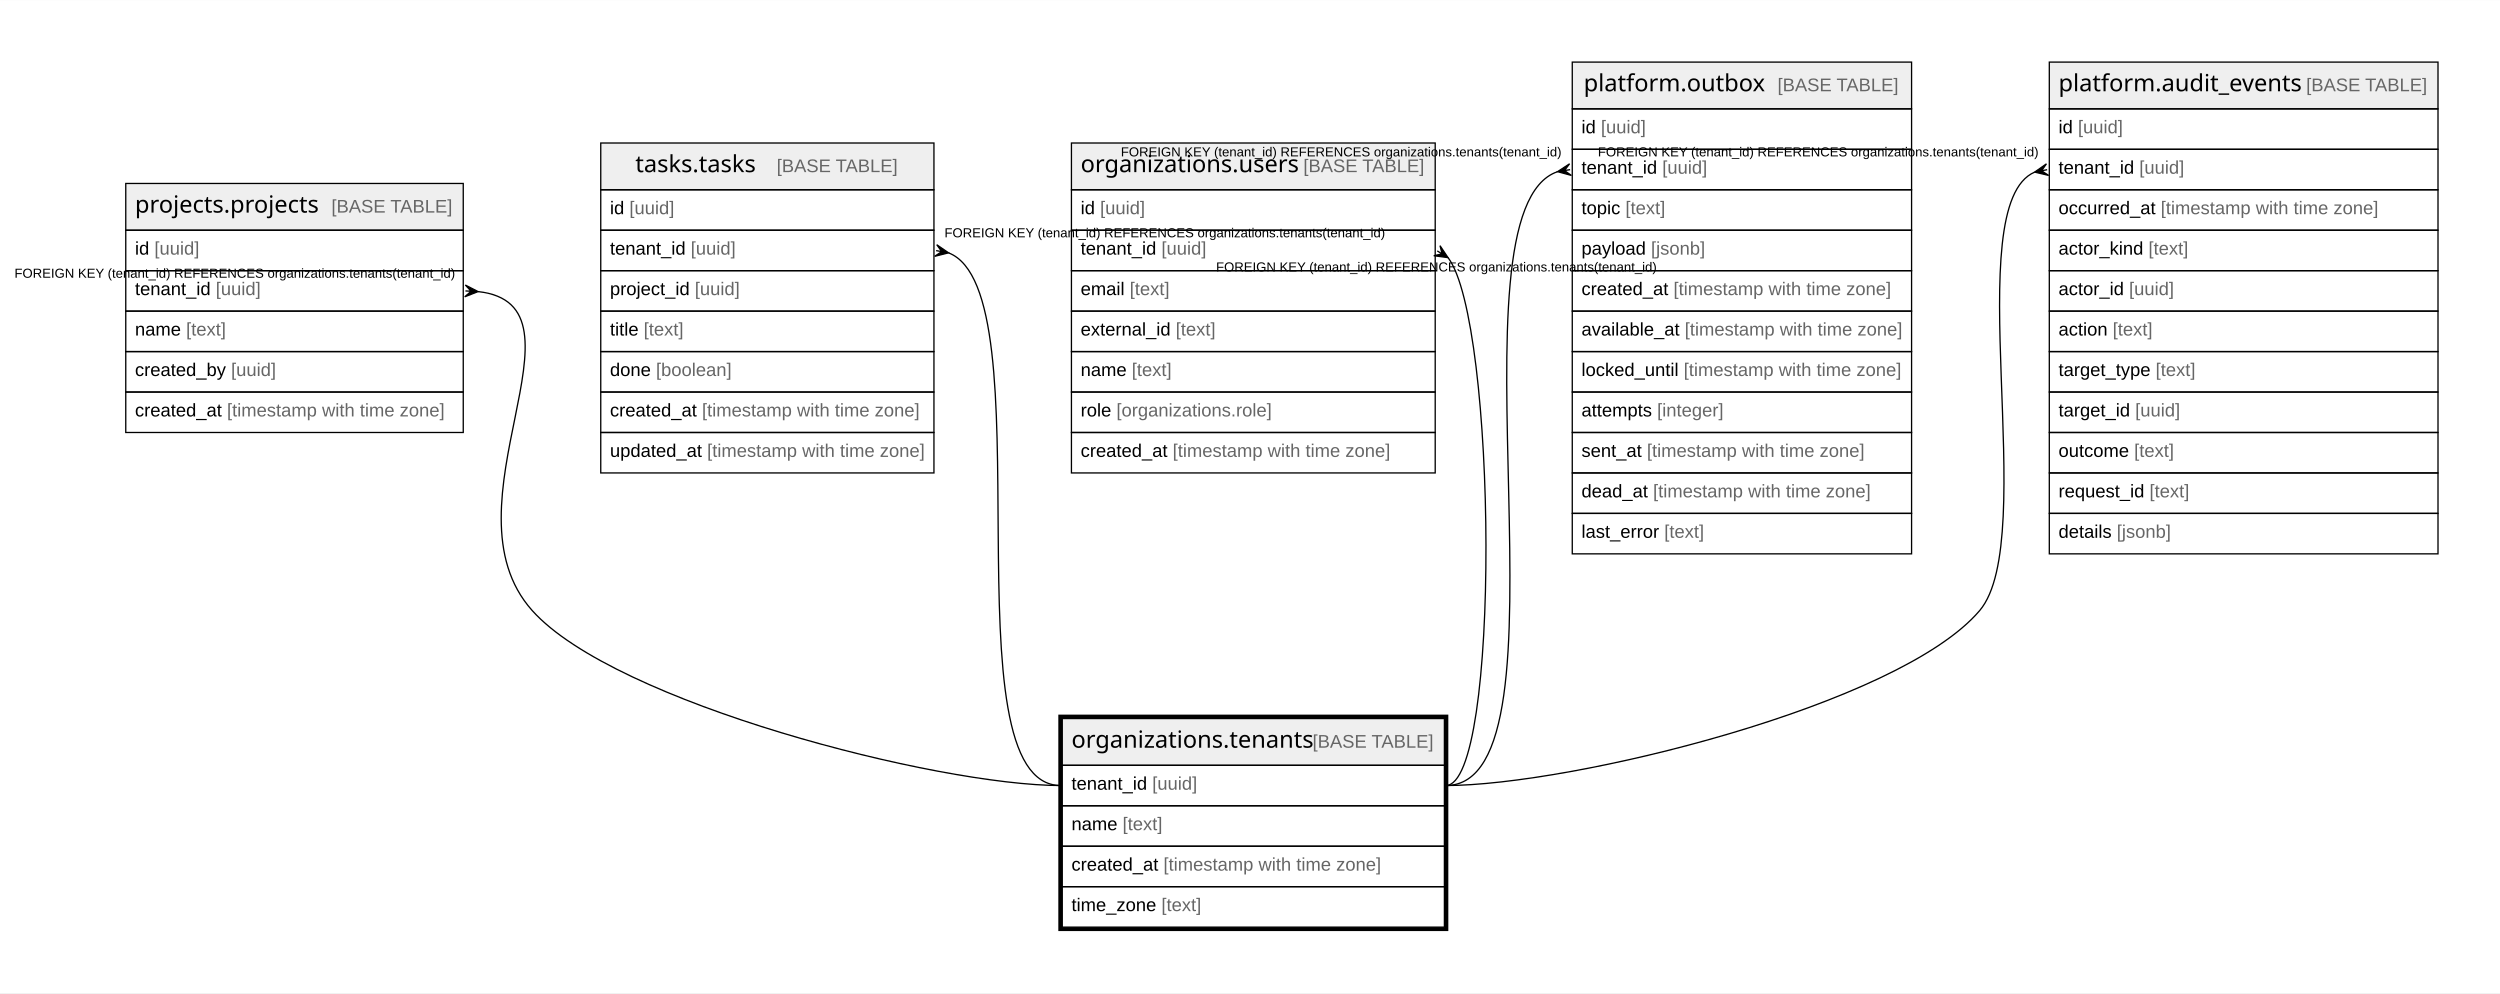
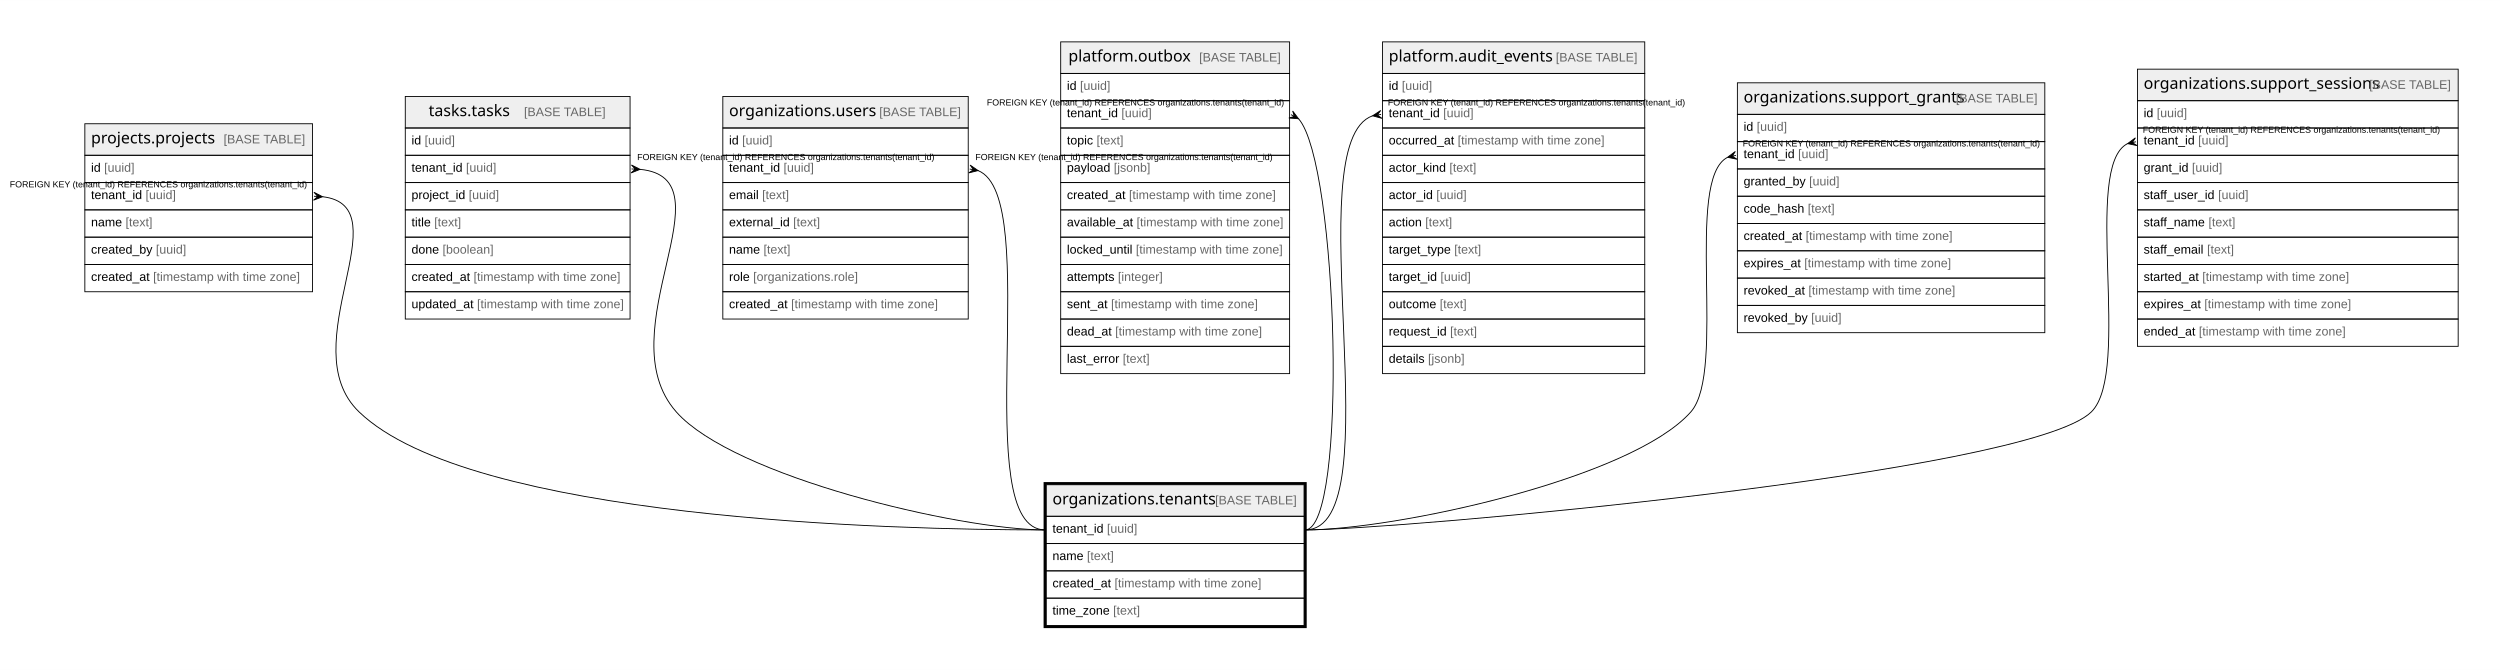
- <svg xmlns="http://www.w3.org/2000/svg" width="1903pt" height="756pt" viewBox="0.00 0.00 1903.40 756.00">
+ <svg xmlns="http://www.w3.org/2000/svg" width="2821pt" height="756pt" viewBox="0.00 0.00 2821.41 756.00">
  <g id="graph0" class="graph" transform="scale(1 1) rotate(0) translate(4 752)">
-     <polygon fill="white" stroke="none" points="-4,4 -4,-752 1899.4,-752 1899.4,4 -4,4" />
+     <polygon fill="white" stroke="none" points="-4,4 -4,-752 2817.41,-752 2817.41,4 -4,4" />
    <g id="node1" class="node">
-       <polygon fill="#efefef" stroke="none" points="804.76,-169.4 804.76,-205 1095.7,-205 1095.7,-169.4 804.76,-169.4" />
-       <polygon fill="none" stroke="black" points="804.76,-169.4 804.76,-205 1095.7,-205 1095.7,-169.4 804.76,-169.4" />
-       <text text-anchor="start" x="811.76" y="-182.8" font-family="Arial Bold" font-size="18.00">organizations.tenants</text>
-       <text text-anchor="start" x="964.21" y="-182.8" font-family="Arial" font-size="14.00">    </text>
-       <text text-anchor="start" x="995.33" y="-182.8" font-family="Arial" font-size="14.00" fill="#666666">[BASE TABLE]</text>
-       <polygon fill="none" stroke="black" points="804.76,-138.6 804.76,-169.4 1095.7,-169.4 1095.7,-138.6 804.76,-138.6" />
-       <text text-anchor="start" x="811.76" y="-150.8" font-family="Arial" font-size="14.00">tenant_id </text>
-       <text text-anchor="start" x="873.25" y="-150.8" font-family="Arial" font-size="14.00" fill="#666666">[uuid]</text>
-       <polygon fill="none" stroke="black" points="804.76,-107.8 804.76,-138.6 1095.7,-138.6 1095.7,-107.8 804.76,-107.8" />
-       <text text-anchor="start" x="811.76" y="-120" font-family="Arial" font-size="14.00">name </text>
-       <text text-anchor="start" x="850.67" y="-120" font-family="Arial" font-size="14.00" fill="#666666">[text]</text>
-       <polygon fill="none" stroke="black" points="804.76,-77 804.76,-107.8 1095.7,-107.8 1095.7,-77 804.76,-77" />
-       <text text-anchor="start" x="811.76" y="-89.2" font-family="Arial" font-size="14.00">created_at </text>
-       <text text-anchor="start" x="881.8" y="-89.2" font-family="Arial" font-size="14.00" fill="#666666">[timestamp with time zone]</text>
-       <polygon fill="none" stroke="black" points="804.76,-46.2 804.76,-77 1095.7,-77 1095.7,-46.2 804.76,-46.2" />
-       <text text-anchor="start" x="811.76" y="-58.4" font-family="Arial" font-size="14.00">time_zone </text>
-       <text text-anchor="start" x="880.24" y="-58.4" font-family="Arial" font-size="14.00" fill="#666666">[text]</text>
-       <polygon fill="none" stroke="black" stroke-width="3" points="803.26,-44.7 803.26,-206.5 1097.2,-206.5 1097.2,-44.7 803.26,-44.7" />
+       <polygon fill="#efefef" stroke="none" points="1176.76,-169.4 1176.76,-205 1467.7,-205 1467.7,-169.4 1176.76,-169.4" />
+       <polygon fill="none" stroke="black" points="1176.76,-169.4 1176.76,-205 1467.7,-205 1467.7,-169.4 1176.76,-169.4" />
+       <text text-anchor="start" x="1183.76" y="-182.8" font-family="Arial Bold" font-size="18.00">organizations.tenants</text>
+       <text text-anchor="start" x="1336.21" y="-182.8" font-family="Arial" font-size="14.00">    </text>
+       <text text-anchor="start" x="1367.33" y="-182.8" font-family="Arial" font-size="14.00" fill="#666666">[BASE TABLE]</text>
+       <polygon fill="none" stroke="black" points="1176.76,-138.6 1176.76,-169.4 1467.7,-169.4 1467.7,-138.6 1176.76,-138.6" />
+       <text text-anchor="start" x="1183.76" y="-150.8" font-family="Arial" font-size="14.00">tenant_id </text>
+       <text text-anchor="start" x="1245.25" y="-150.8" font-family="Arial" font-size="14.00" fill="#666666">[uuid]</text>
+       <polygon fill="none" stroke="black" points="1176.76,-107.8 1176.76,-138.6 1467.7,-138.6 1467.7,-107.8 1176.76,-107.8" />
+       <text text-anchor="start" x="1183.76" y="-120" font-family="Arial" font-size="14.00">name </text>
+       <text text-anchor="start" x="1222.67" y="-120" font-family="Arial" font-size="14.00" fill="#666666">[text]</text>
+       <polygon fill="none" stroke="black" points="1176.76,-77 1176.76,-107.8 1467.7,-107.8 1467.7,-77 1176.76,-77" />
+       <text text-anchor="start" x="1183.76" y="-89.2" font-family="Arial" font-size="14.00">created_at </text>
+       <text text-anchor="start" x="1253.8" y="-89.2" font-family="Arial" font-size="14.00" fill="#666666">[timestamp with time zone]</text>
+       <polygon fill="none" stroke="black" points="1176.76,-46.2 1176.76,-77 1467.7,-77 1467.7,-46.2 1176.76,-46.2" />
+       <text text-anchor="start" x="1183.76" y="-58.4" font-family="Arial" font-size="14.00">time_zone </text>
+       <text text-anchor="start" x="1252.24" y="-58.4" font-family="Arial" font-size="14.00" fill="#666666">[text]</text>
+       <polygon fill="none" stroke="black" stroke-width="3" points="1175.26,-44.7 1175.26,-206.5 1469.2,-206.5 1469.2,-44.7 1175.26,-44.7" />
    </g>
    <g id="node2" class="node">
      <polygon fill="#efefef" stroke="none" points="91.75,-576.8 91.75,-612.4 348.7,-612.4 348.7,-576.8 91.75,-576.8" />
      <polygon fill="none" stroke="black" points="91.75,-576.8 91.75,-612.4 348.7,-612.4 348.7,-576.8 91.75,-576.8" />
      <text text-anchor="start" x="98.75" y="-590.2" font-family="Arial Bold" font-size="18.00">projects.projects</text>
      <text text-anchor="start" x="217.21" y="-590.2" font-family="Arial" font-size="14.00">    </text>
      <text text-anchor="start" x="248.33" y="-590.2" font-family="Arial" font-size="14.00" fill="#666666">[BASE TABLE]</text>
      <polygon fill="none" stroke="black" points="91.75,-546 91.75,-576.8 348.7,-576.8 348.7,-546 91.75,-546" />
      <text text-anchor="start" x="98.75" y="-558.2" font-family="Arial" font-size="14.00">id </text>
      <text text-anchor="start" x="113.54" y="-558.2" font-family="Arial" font-size="14.00" fill="#666666">[uuid]</text>
      <polygon fill="none" stroke="black" points="91.75,-515.2 91.75,-546 348.7,-546 348.7,-515.2 91.75,-515.2" />
      <text text-anchor="start" x="98.75" y="-527.4" font-family="Arial" font-size="14.00">tenant_id </text>
      <text text-anchor="start" x="160.25" y="-527.4" font-family="Arial" font-size="14.00" fill="#666666">[uuid]</text>
      <polygon fill="none" stroke="black" points="91.75,-484.4 91.75,-515.2 348.7,-515.2 348.7,-484.4 91.75,-484.4" />
      <text text-anchor="start" x="98.75" y="-496.6" font-family="Arial" font-size="14.00">name </text>
      <text text-anchor="start" x="137.67" y="-496.6" font-family="Arial" font-size="14.00" fill="#666666">[text]</text>
      <polygon fill="none" stroke="black" points="91.75,-453.6 91.75,-484.4 348.7,-484.4 348.7,-453.6 91.75,-453.6" />
      <text text-anchor="start" x="98.75" y="-465.8" font-family="Arial" font-size="14.00">created_by </text>
      <text text-anchor="start" x="171.91" y="-465.8" font-family="Arial" font-size="14.00" fill="#666666">[uuid]</text>
      <polygon fill="none" stroke="black" points="91.75,-422.8 91.75,-453.6 348.7,-453.6 348.7,-422.8 91.75,-422.8" />
      <text text-anchor="start" x="98.75" y="-435" font-family="Arial" font-size="14.00">created_at </text>
      <text text-anchor="start" x="168.8" y="-435" font-family="Arial" font-size="14.00" fill="#666666">[timestamp with time zone]</text>
    </g>
    <g id="edge1" class="edge">
-       <path fill="none" stroke="black" d="M359.93,-530.08C451.69,-520 329.94,-366.87 401.23,-287.2 464.06,-216.98 709.54,-154 803.76,-154" />
-       <polygon fill="black" stroke="black" points="360.02,-530.07 349.81,-526.09 354.7,-530.34 350.37,-530.57 350.37,-530.57 350.37,-530.57 354.7,-530.34 350.27,-535.08 360.02,-530.07" />
+       <path fill="none" stroke="black" d="M359.91,-530.06C451.31,-519.63 324.2,-361.33 401.23,-287.2 527.06,-166.1 1001.11,-154 1175.76,-154" />
+       <polygon fill="black" stroke="black" points="360.02,-530.05 349.8,-526.09 354.7,-530.33 350.37,-530.56 350.37,-530.56 350.37,-530.56 354.7,-530.33 350.28,-535.08 360.02,-530.05" />
      <text text-anchor="start" x="7" y="-540.6" font-family="Arial" font-size="10.00">FOREIGN KEY (tenant_id) REFERENCES organizations.tenants(tenant_id)</text>
    </g>
    <g id="node3" class="node">
      <polygon fill="#efefef" stroke="none" points="453.39,-607.6 453.39,-643.2 707.07,-643.2 707.07,-607.6 453.39,-607.6" />
      <polygon fill="none" stroke="black" points="453.39,-607.6 453.39,-643.2 707.07,-643.2 707.07,-607.6 453.39,-607.6" />
      <text text-anchor="start" x="479.73" y="-621" font-family="Arial Bold" font-size="18.00">tasks.tasks</text>
      <text text-anchor="start" x="556.23" y="-621" font-family="Arial" font-size="14.00">    </text>
      <text text-anchor="start" x="587.35" y="-621" font-family="Arial" font-size="14.00" fill="#666666">[BASE TABLE]</text>
      <polygon fill="none" stroke="black" points="453.39,-576.8 453.39,-607.6 707.07,-607.6 707.07,-576.8 453.39,-576.8" />
      <text text-anchor="start" x="460.39" y="-589" font-family="Arial" font-size="14.00">id </text>
      <text text-anchor="start" x="475.17" y="-589" font-family="Arial" font-size="14.00" fill="#666666">[uuid]</text>
      <polygon fill="none" stroke="black" points="453.39,-546 453.39,-576.8 707.07,-576.8 707.07,-546 453.39,-546" />
      <text text-anchor="start" x="460.39" y="-558.2" font-family="Arial" font-size="14.00">tenant_id </text>
      <text text-anchor="start" x="521.88" y="-558.2" font-family="Arial" font-size="14.00" fill="#666666">[uuid]</text>
      <polygon fill="none" stroke="black" points="453.39,-515.2 453.39,-546 707.07,-546 707.07,-515.2 453.39,-515.2" />
      <text text-anchor="start" x="460.39" y="-527.4" font-family="Arial" font-size="14.00">project_id </text>
      <text text-anchor="start" x="524.98" y="-527.4" font-family="Arial" font-size="14.00" fill="#666666">[uuid]</text>
      <polygon fill="none" stroke="black" points="453.39,-484.4 453.39,-515.2 707.07,-515.2 707.07,-484.4 453.39,-484.4" />
      <text text-anchor="start" x="460.39" y="-496.6" font-family="Arial" font-size="14.00">title </text>
      <text text-anchor="start" x="486.06" y="-496.6" font-family="Arial" font-size="14.00" fill="#666666">[text]</text>
      <polygon fill="none" stroke="black" points="453.39,-453.6 453.39,-484.4 707.07,-484.4 707.07,-453.6 453.39,-453.6" />
      <text text-anchor="start" x="460.39" y="-465.8" font-family="Arial" font-size="14.00">done </text>
      <text text-anchor="start" x="495.42" y="-465.8" font-family="Arial" font-size="14.00" fill="#666666">[boolean]</text>
      <polygon fill="none" stroke="black" points="453.39,-422.8 453.39,-453.6 707.07,-453.6 707.07,-422.8 453.39,-422.8" />
      <text text-anchor="start" x="460.39" y="-435" font-family="Arial" font-size="14.00">created_at </text>
      <text text-anchor="start" x="530.44" y="-435" font-family="Arial" font-size="14.00" fill="#666666">[timestamp with time zone]</text>
      <polygon fill="none" stroke="black" points="453.39,-392 453.39,-422.8 707.07,-422.8 707.07,-392 453.39,-392" />
      <text text-anchor="start" x="460.39" y="-404.2" font-family="Arial" font-size="14.00">updated_at </text>
      <text text-anchor="start" x="534.35" y="-404.2" font-family="Arial" font-size="14.00" fill="#666666">[timestamp with time zone]</text>
    </g>
    <g id="edge2" class="edge">
-       <path fill="none" stroke="black" d="M718.15,-559.58C794.29,-530.19 714.39,-154 803.76,-154" />
-       <polygon fill="black" stroke="black" points="718.24,-559.57 707.6,-556.91 712.99,-560.51 708.73,-561.28 708.73,-561.28 708.73,-561.28 712.99,-560.51 709.2,-565.77 718.24,-559.57" />
+       <path fill="none" stroke="black" d="M718.26,-560.94C823.17,-550.86 679.62,-377.44 759.23,-287.2 823.52,-214.32 1078.58,-154 1175.76,-154" />
+       <polygon fill="black" stroke="black" points="718.39,-560.93 708.2,-556.89 713.06,-561.17 708.74,-561.37 708.74,-561.37 708.74,-561.37 713.06,-561.17 708.61,-565.88 718.39,-560.93" />
      <text text-anchor="start" x="715.07" y="-571.4" font-family="Arial" font-size="10.00">FOREIGN KEY (tenant_id) REFERENCES organizations.tenants(tenant_id)</text>
    </g>
    <g id="node4" class="node">
      <polygon fill="#efefef" stroke="none" points="811.75,-607.6 811.75,-643.2 1088.71,-643.2 1088.71,-607.6 811.75,-607.6" />
      <polygon fill="none" stroke="black" points="811.75,-607.6 811.75,-643.2 1088.71,-643.2 1088.71,-607.6 811.75,-607.6" />
      <text text-anchor="start" x="818.75" y="-621" font-family="Arial Bold" font-size="18.00">organizations.users</text>
      <text text-anchor="start" x="957.22" y="-621" font-family="Arial" font-size="14.00">    </text>
      <text text-anchor="start" x="988.33" y="-621" font-family="Arial" font-size="14.00" fill="#666666">[BASE TABLE]</text>
      <polygon fill="none" stroke="black" points="811.75,-576.8 811.75,-607.6 1088.71,-607.6 1088.71,-576.8 811.75,-576.8" />
      <text text-anchor="start" x="818.75" y="-589" font-family="Arial" font-size="14.00">id </text>
      <text text-anchor="start" x="833.54" y="-589" font-family="Arial" font-size="14.00" fill="#666666">[uuid]</text>
      <polygon fill="none" stroke="black" points="811.75,-546 811.75,-576.8 1088.71,-576.8 1088.71,-546 811.75,-546" />
      <text text-anchor="start" x="818.75" y="-558.2" font-family="Arial" font-size="14.00">tenant_id </text>
      <text text-anchor="start" x="880.25" y="-558.2" font-family="Arial" font-size="14.00" fill="#666666">[uuid]</text>
      <polygon fill="none" stroke="black" points="811.75,-515.2 811.75,-546 1088.71,-546 1088.71,-515.2 811.75,-515.2" />
      <text text-anchor="start" x="818.75" y="-527.4" font-family="Arial" font-size="14.00">email </text>
      <text text-anchor="start" x="856.1" y="-527.4" font-family="Arial" font-size="14.00" fill="#666666">[text]</text>
      <polygon fill="none" stroke="black" points="811.75,-484.4 811.75,-515.2 1088.71,-515.2 1088.71,-484.4 811.75,-484.4" />
      <text text-anchor="start" x="818.75" y="-496.6" font-family="Arial" font-size="14.00">external_id </text>
      <text text-anchor="start" x="891.13" y="-496.6" font-family="Arial" font-size="14.00" fill="#666666">[text]</text>
      <polygon fill="none" stroke="black" points="811.75,-453.6 811.75,-484.4 1088.71,-484.4 1088.71,-453.6 811.75,-453.6" />
      <text text-anchor="start" x="818.75" y="-465.8" font-family="Arial" font-size="14.00">name </text>
      <text text-anchor="start" x="857.66" y="-465.8" font-family="Arial" font-size="14.00" fill="#666666">[text]</text>
      <polygon fill="none" stroke="black" points="811.75,-422.8 811.75,-453.6 1088.71,-453.6 1088.71,-422.8 811.75,-422.8" />
      <text text-anchor="start" x="818.75" y="-435" font-family="Arial" font-size="14.00">role </text>
      <text text-anchor="start" x="845.99" y="-435" font-family="Arial" font-size="14.00" fill="#666666">[organizations.role]</text>
      <polygon fill="none" stroke="black" points="811.75,-392 811.75,-422.8 1088.71,-422.8 1088.71,-392 811.75,-392" />
      <text text-anchor="start" x="818.75" y="-404.2" font-family="Arial" font-size="14.00">created_at </text>
      <text text-anchor="start" x="888.8" y="-404.2" font-family="Arial" font-size="14.00" fill="#666666">[timestamp with time zone]</text>
    </g>
    <g id="edge3" class="edge">
-       <path fill="none" stroke="black" d="M1098.45,-555.95C1135.69,-507.6 1138.88,-154 1096.7,-154" />
-       <polygon fill="black" stroke="black" points="1098.47,-555.93 1087.61,-557.4 1093.95,-558.75 1090.27,-561.05 1090.27,-561.05 1090.27,-561.05 1093.95,-558.75 1092.37,-565.04 1098.47,-555.93" />
-       <text text-anchor="start" x="921.85" y="-545.4" font-family="Arial" font-size="10.00">FOREIGN KEY (tenant_id) REFERENCES organizations.tenants(tenant_id)</text>
+       <path fill="none" stroke="black" d="M1099.69,-559.58C1174.79,-530.19 1086.84,-154 1175.76,-154" />
+       <polygon fill="black" stroke="black" points="1099.87,-559.55 1089.23,-556.91 1094.62,-560.51 1090.36,-561.28 1090.36,-561.28 1090.36,-561.28 1094.62,-560.51 1090.84,-565.77 1099.87,-559.55" />
+       <text text-anchor="start" x="1096.71" y="-571.4" font-family="Arial" font-size="10.00">FOREIGN KEY (tenant_id) REFERENCES organizations.tenants(tenant_id)</text>
    </g>
    <g id="node5" class="node">
      <polygon fill="#efefef" stroke="none" points="1193.06,-669.2 1193.06,-704.8 1451.4,-704.8 1451.4,-669.2 1193.06,-669.2" />
      <polygon fill="none" stroke="black" points="1193.06,-669.2 1193.06,-704.8 1451.4,-704.8 1451.4,-669.2 1193.06,-669.2" />
      <text text-anchor="start" x="1201.74" y="-682.6" font-family="Arial Bold" font-size="18.00">platform.outbox</text>
      <text text-anchor="start" x="1318.23" y="-682.6" font-family="Arial" font-size="14.00">    </text>
      <text text-anchor="start" x="1349.34" y="-682.6" font-family="Arial" font-size="14.00" fill="#666666">[BASE TABLE]</text>
      <polygon fill="none" stroke="black" points="1193.06,-638.4 1193.06,-669.2 1451.4,-669.2 1451.4,-638.4 1193.06,-638.4" />
      <text text-anchor="start" x="1200.06" y="-650.6" font-family="Arial" font-size="14.00">id </text>
      <text text-anchor="start" x="1214.85" y="-650.6" font-family="Arial" font-size="14.00" fill="#666666">[uuid]</text>
      <polygon fill="none" stroke="black" points="1193.06,-607.6 1193.06,-638.4 1451.4,-638.4 1451.4,-607.6 1193.06,-607.6" />
      <text text-anchor="start" x="1200.06" y="-619.8" font-family="Arial" font-size="14.00">tenant_id </text>
      <text text-anchor="start" x="1261.56" y="-619.8" font-family="Arial" font-size="14.00" fill="#666666">[uuid]</text>
      <polygon fill="none" stroke="black" points="1193.06,-576.8 1193.06,-607.6 1451.4,-607.6 1451.4,-576.8 1193.06,-576.8" />
      <text text-anchor="start" x="1200.06" y="-589" font-family="Arial" font-size="14.00">topic </text>
      <text text-anchor="start" x="1233.52" y="-589" font-family="Arial" font-size="14.00" fill="#666666">[text]</text>
      <polygon fill="none" stroke="black" points="1193.06,-546 1193.06,-576.8 1451.4,-576.8 1451.4,-546 1193.06,-546" />
      <text text-anchor="start" x="1200.06" y="-558.2" font-family="Arial" font-size="14.00">payload </text>
      <text text-anchor="start" x="1252.99" y="-558.2" font-family="Arial" font-size="14.00" fill="#666666">[jsonb]</text>
      <polygon fill="none" stroke="black" points="1193.06,-515.2 1193.06,-546 1451.4,-546 1451.4,-515.2 1193.06,-515.2" />
      <text text-anchor="start" x="1200.06" y="-527.4" font-family="Arial" font-size="14.00">created_at </text>
      <text text-anchor="start" x="1270.11" y="-527.4" font-family="Arial" font-size="14.00" fill="#666666">[timestamp with time zone]</text>
      <polygon fill="none" stroke="black" points="1193.06,-484.4 1193.06,-515.2 1451.4,-515.2 1451.4,-484.4 1193.06,-484.4" />
      <text text-anchor="start" x="1200.06" y="-496.6" font-family="Arial" font-size="14.00">available_at </text>
      <text text-anchor="start" x="1278.67" y="-496.6" font-family="Arial" font-size="14.00" fill="#666666">[timestamp with time zone]</text>
      <polygon fill="none" stroke="black" points="1193.06,-453.6 1193.06,-484.4 1451.4,-484.4 1451.4,-453.6 1193.06,-453.6" />
      <text text-anchor="start" x="1200.06" y="-465.8" font-family="Arial" font-size="14.00">locked_until </text>
      <text text-anchor="start" x="1277.89" y="-465.8" font-family="Arial" font-size="14.00" fill="#666666">[timestamp with time zone]</text>
      <polygon fill="none" stroke="black" points="1193.06,-422.8 1193.06,-453.6 1451.4,-453.6 1451.4,-422.8 1193.06,-422.8" />
      <text text-anchor="start" x="1200.06" y="-435" font-family="Arial" font-size="14.00">attempts </text>
      <text text-anchor="start" x="1257.64" y="-435" font-family="Arial" font-size="14.00" fill="#666666">[integer]</text>
      <polygon fill="none" stroke="black" points="1193.06,-392 1193.06,-422.8 1451.4,-422.8 1451.4,-392 1193.06,-392" />
      <text text-anchor="start" x="1200.06" y="-404.2" font-family="Arial" font-size="14.00">sent_at </text>
      <text text-anchor="start" x="1249.87" y="-404.2" font-family="Arial" font-size="14.00" fill="#666666">[timestamp with time zone]</text>
      <polygon fill="none" stroke="black" points="1193.06,-361.2 1193.06,-392 1451.4,-392 1451.4,-361.2 1193.06,-361.2" />
      <text text-anchor="start" x="1200.06" y="-373.4" font-family="Arial" font-size="14.00">dead_at </text>
      <text text-anchor="start" x="1254.56" y="-373.4" font-family="Arial" font-size="14.00" fill="#666666">[timestamp with time zone]</text>
      <polygon fill="none" stroke="black" points="1193.06,-330.4 1193.06,-361.2 1451.4,-361.2 1451.4,-330.4 1193.06,-330.4" />
      <text text-anchor="start" x="1200.06" y="-342.6" font-family="Arial" font-size="14.00">last_error </text>
      <text text-anchor="start" x="1263.08" y="-342.6" font-family="Arial" font-size="14.00" fill="#666666">[text]</text>
    </g>
    <g id="edge4" class="edge">
-       <path fill="none" stroke="black" d="M1181.92,-621.39C1093.47,-591.49 1199.42,-154 1096.7,-154" />
-       <polygon fill="black" stroke="black" points="1181.85,-621.38 1191.03,-627.39 1187.12,-622.22 1191.4,-622.9 1191.4,-622.9 1191.4,-622.9 1187.12,-622.22 1192.43,-618.5 1181.85,-621.38" />
-       <text text-anchor="start" x="849.36" y="-633" font-family="Arial" font-size="10.00">FOREIGN KEY (tenant_id) REFERENCES organizations.tenants(tenant_id)</text>
+       <path fill="none" stroke="black" d="M1461.47,-618.05C1506.26,-567.93 1517.69,-154 1468.7,-154" />
+       <polygon fill="black" stroke="black" points="1461.47,-618.05 1450.54,-618.89 1456.79,-620.6 1452.98,-622.68 1452.98,-622.68 1452.98,-622.68 1456.79,-620.6 1454.85,-626.79 1461.47,-618.05" />
+       <text text-anchor="start" x="1109.69" y="-633" font-family="Arial" font-size="10.00">FOREIGN KEY (tenant_id) REFERENCES organizations.tenants(tenant_id)</text>
    </g>
    <g id="node6" class="node">
      <polygon fill="#efefef" stroke="none" points="1556.26,-669.2 1556.26,-704.8 1852.2,-704.8 1852.2,-669.2 1556.26,-669.2" />
      <polygon fill="none" stroke="black" points="1556.26,-669.2 1556.26,-704.8 1852.2,-704.8 1852.2,-669.2 1556.26,-669.2" />
      <text text-anchor="start" x="1563.26" y="-682.6" font-family="Arial Bold" font-size="18.00">platform.audit_events</text>
      <text text-anchor="start" x="1720.71" y="-682.6" font-family="Arial" font-size="14.00">    </text>
      <text text-anchor="start" x="1751.83" y="-682.6" font-family="Arial" font-size="14.00" fill="#666666">[BASE TABLE]</text>
      <polygon fill="none" stroke="black" points="1556.26,-638.4 1556.26,-669.2 1852.2,-669.2 1852.2,-638.4 1556.26,-638.4" />
      <text text-anchor="start" x="1563.26" y="-650.6" font-family="Arial" font-size="14.00">id </text>
      <text text-anchor="start" x="1578.04" y="-650.6" font-family="Arial" font-size="14.00" fill="#666666">[uuid]</text>
      <polygon fill="none" stroke="black" points="1556.26,-607.6 1556.26,-638.4 1852.2,-638.4 1852.2,-607.6 1556.26,-607.6" />
      <text text-anchor="start" x="1563.26" y="-619.8" font-family="Arial" font-size="14.00">tenant_id </text>
      <text text-anchor="start" x="1624.75" y="-619.8" font-family="Arial" font-size="14.00" fill="#666666">[uuid]</text>
      <polygon fill="none" stroke="black" points="1556.26,-576.8 1556.26,-607.6 1852.2,-607.6 1852.2,-576.8 1556.26,-576.8" />
      <text text-anchor="start" x="1563.26" y="-589" font-family="Arial" font-size="14.00">occurred_at </text>
      <text text-anchor="start" x="1641.08" y="-589" font-family="Arial" font-size="14.00" fill="#666666">[timestamp with time zone]</text>
      <polygon fill="none" stroke="black" points="1556.26,-546 1556.26,-576.8 1852.2,-576.8 1852.2,-546 1556.26,-546" />
      <text text-anchor="start" x="1563.26" y="-558.2" font-family="Arial" font-size="14.00">actor_kind </text>
      <text text-anchor="start" x="1631.74" y="-558.2" font-family="Arial" font-size="14.00" fill="#666666">[text]</text>
      <polygon fill="none" stroke="black" points="1556.26,-515.2 1556.26,-546 1852.2,-546 1852.2,-515.2 1556.26,-515.2" />
      <text text-anchor="start" x="1563.26" y="-527.4" font-family="Arial" font-size="14.00">actor_id </text>
      <text text-anchor="start" x="1616.95" y="-527.4" font-family="Arial" font-size="14.00" fill="#666666">[uuid]</text>
      <polygon fill="none" stroke="black" points="1556.26,-484.4 1556.26,-515.2 1852.2,-515.2 1852.2,-484.4 1556.26,-484.4" />
      <text text-anchor="start" x="1563.26" y="-496.6" font-family="Arial" font-size="14.00">action </text>
      <text text-anchor="start" x="1604.5" y="-496.6" font-family="Arial" font-size="14.00" fill="#666666">[text]</text>
      <polygon fill="none" stroke="black" points="1556.26,-453.6 1556.26,-484.4 1852.2,-484.4 1852.2,-453.6 1556.26,-453.6" />
      <text text-anchor="start" x="1563.26" y="-465.8" font-family="Arial" font-size="14.00">target_type </text>
      <text text-anchor="start" x="1637.19" y="-465.8" font-family="Arial" font-size="14.00" fill="#666666">[text]</text>
      <polygon fill="none" stroke="black" points="1556.26,-422.8 1556.26,-453.6 1852.2,-453.6 1852.2,-422.8 1556.26,-422.8" />
      <text text-anchor="start" x="1563.26" y="-435" font-family="Arial" font-size="14.00">target_id </text>
      <text text-anchor="start" x="1621.63" y="-435" font-family="Arial" font-size="14.00" fill="#666666">[uuid]</text>
      <polygon fill="none" stroke="black" points="1556.26,-392 1556.26,-422.8 1852.2,-422.8 1852.2,-392 1556.26,-392" />
      <text text-anchor="start" x="1563.26" y="-404.2" font-family="Arial" font-size="14.00">outcome </text>
      <text text-anchor="start" x="1620.84" y="-404.2" font-family="Arial" font-size="14.00" fill="#666666">[text]</text>
      <polygon fill="none" stroke="black" points="1556.26,-361.2 1556.26,-392 1852.2,-392 1852.2,-361.2 1556.26,-361.2" />
      <text text-anchor="start" x="1563.26" y="-373.4" font-family="Arial" font-size="14.00">request_id </text>
      <text text-anchor="start" x="1632.52" y="-373.4" font-family="Arial" font-size="14.00" fill="#666666">[text]</text>
      <polygon fill="none" stroke="black" points="1556.26,-330.4 1556.26,-361.2 1852.2,-361.2 1852.2,-330.4 1556.26,-330.4" />
      <text text-anchor="start" x="1563.26" y="-342.6" font-family="Arial" font-size="14.00">details </text>
      <text text-anchor="start" x="1607.61" y="-342.6" font-family="Arial" font-size="14.00" fill="#666666">[jsonb]</text>
    </g>
    <g id="edge5" class="edge">
-       <path fill="none" stroke="black" d="M1545.22,-621.07C1486.52,-596.35 1549.72,-341.95 1503.23,-287.2 1441.7,-214.73 1191.77,-154 1096.7,-154" />
-       <polygon fill="black" stroke="black" points="1545.11,-621.05 1554.08,-627.36 1550.35,-622.05 1554.6,-622.87 1554.6,-622.87 1554.6,-622.87 1550.35,-622.05 1555.78,-618.52 1545.11,-621.05" />
-       <text text-anchor="start" x="1212.55" y="-633" font-family="Arial" font-size="10.00">FOREIGN KEY (tenant_id) REFERENCES organizations.tenants(tenant_id)</text>
+       <path fill="none" stroke="black" d="M1545.18,-621.39C1457.58,-591.49 1571.06,-154 1468.7,-154" />
+       <polygon fill="black" stroke="black" points="1545.05,-621.37 1554.22,-627.39 1550.32,-622.21 1554.6,-622.89 1554.6,-622.89 1554.6,-622.89 1550.32,-622.21 1555.63,-618.5 1545.05,-621.37" />
+       <text text-anchor="start" x="1562.26" y="-633" font-family="Arial" font-size="10.00">FOREIGN KEY (tenant_id) REFERENCES organizations.tenants(tenant_id)</text>
+     </g>
+     <g id="node7" class="node">
+       <polygon fill="#efefef" stroke="none" points="1956.75,-623 1956.75,-658.6 2303.7,-658.6 2303.7,-623 1956.75,-623" />
+       <polygon fill="none" stroke="black" points="1956.75,-623 1956.75,-658.6 2303.7,-658.6 2303.7,-623 1956.75,-623" />
+       <text text-anchor="start" x="1963.75" y="-636.4" font-family="Arial Bold" font-size="18.00">organizations.support_grants</text>
+       <text text-anchor="start" x="2172.21" y="-636.4" font-family="Arial" font-size="14.00">    </text>
+       <text text-anchor="start" x="2203.33" y="-636.4" font-family="Arial" font-size="14.00" fill="#666666">[BASE TABLE]</text>
+       <polygon fill="none" stroke="black" points="1956.75,-592.2 1956.75,-623 2303.7,-623 2303.7,-592.2 1956.75,-592.2" />
+       <text text-anchor="start" x="1963.75" y="-604.4" font-family="Arial" font-size="14.00">id </text>
+       <text text-anchor="start" x="1978.54" y="-604.4" font-family="Arial" font-size="14.00" fill="#666666">[uuid]</text>
+       <polygon fill="none" stroke="black" points="1956.75,-561.4 1956.75,-592.2 2303.7,-592.2 2303.7,-561.4 1956.75,-561.4" />
+       <text text-anchor="start" x="1963.75" y="-573.6" font-family="Arial" font-size="14.00">tenant_id </text>
+       <text text-anchor="start" x="2025.25" y="-573.6" font-family="Arial" font-size="14.00" fill="#666666">[uuid]</text>
+       <polygon fill="none" stroke="black" points="1956.75,-530.6 1956.75,-561.4 2303.7,-561.4 2303.7,-530.6 1956.75,-530.6" />
+       <text text-anchor="start" x="1963.75" y="-542.8" font-family="Arial" font-size="14.00">granted_by </text>
+       <text text-anchor="start" x="2037.7" y="-542.8" font-family="Arial" font-size="14.00" fill="#666666">[uuid]</text>
+       <polygon fill="none" stroke="black" points="1956.75,-499.8 1956.75,-530.6 2303.7,-530.6 2303.7,-499.8 1956.75,-499.8" />
+       <text text-anchor="start" x="1963.75" y="-512" font-family="Arial" font-size="14.00">code_hash </text>
+       <text text-anchor="start" x="2036.15" y="-512" font-family="Arial" font-size="14.00" fill="#666666">[text]</text>
+       <polygon fill="none" stroke="black" points="1956.75,-469 1956.75,-499.8 2303.7,-499.8 2303.7,-469 1956.75,-469" />
+       <text text-anchor="start" x="1963.75" y="-481.2" font-family="Arial" font-size="14.00">created_at </text>
+       <text text-anchor="start" x="2033.8" y="-481.2" font-family="Arial" font-size="14.00" fill="#666666">[timestamp with time zone]</text>
+       <polygon fill="none" stroke="black" points="1956.75,-438.2 1956.75,-469 2303.7,-469 2303.7,-438.2 1956.75,-438.2" />
+       <text text-anchor="start" x="1963.75" y="-450.4" font-family="Arial" font-size="14.00">expires_at </text>
+       <text text-anchor="start" x="2032.24" y="-450.4" font-family="Arial" font-size="14.00" fill="#666666">[timestamp with time zone]</text>
+       <polygon fill="none" stroke="black" points="1956.75,-407.4 1956.75,-438.2 2303.7,-438.2 2303.7,-407.4 1956.75,-407.4" />
+       <text text-anchor="start" x="1963.75" y="-419.6" font-family="Arial" font-size="14.00">revoked_at </text>
+       <text text-anchor="start" x="2036.91" y="-419.6" font-family="Arial" font-size="14.00" fill="#666666">[timestamp with time zone]</text>
+       <polygon fill="none" stroke="black" points="1956.75,-376.6 1956.75,-407.4 2303.7,-407.4 2303.7,-376.6 1956.75,-376.6" />
+       <text text-anchor="start" x="1963.75" y="-388.8" font-family="Arial" font-size="14.00">revoked_by </text>
+       <text text-anchor="start" x="2040.02" y="-388.8" font-family="Arial" font-size="14.00" fill="#666666">[uuid]</text>
+     </g>
+     <g id="edge6" class="edge">
+       <path fill="none" stroke="black" d="M1945.79,-574.56C1896.54,-550.15 1945.12,-333.35 1904.23,-287.2 1837.11,-211.45 1569.91,-154 1468.7,-154" />
+       <polygon fill="black" stroke="black" points="1945.67,-574.54 1954.44,-581.12 1950.88,-575.7 1955.1,-576.65 1955.1,-576.65 1955.1,-576.65 1950.88,-575.7 1956.41,-572.34 1945.67,-574.54" />
+       <text text-anchor="start" x="1962.75" y="-586.8" font-family="Arial" font-size="10.00">FOREIGN KEY (tenant_id) REFERENCES organizations.tenants(tenant_id)</text>
+     </g>
+     <g id="node8" class="node">
+       <polygon fill="#efefef" stroke="none" points="2408.24,-638.4 2408.24,-674 2770.21,-674 2770.21,-638.4 2408.24,-638.4" />
+       <polygon fill="none" stroke="black" points="2408.24,-638.4 2408.24,-674 2770.21,-674 2770.21,-638.4 2408.24,-638.4" />
+       <text text-anchor="start" x="2415.24" y="-651.8" font-family="Arial Bold" font-size="18.00">organizations.support_sessions</text>
+       <text text-anchor="start" x="2638.72" y="-651.8" font-family="Arial" font-size="14.00">    </text>
+       <text text-anchor="start" x="2669.84" y="-651.8" font-family="Arial" font-size="14.00" fill="#666666">[BASE TABLE]</text>
+       <polygon fill="none" stroke="black" points="2408.24,-607.6 2408.24,-638.4 2770.21,-638.4 2770.21,-607.6 2408.24,-607.6" />
+       <text text-anchor="start" x="2415.24" y="-619.8" font-family="Arial" font-size="14.00">id </text>
+       <text text-anchor="start" x="2430.03" y="-619.8" font-family="Arial" font-size="14.00" fill="#666666">[uuid]</text>
+       <polygon fill="none" stroke="black" points="2408.24,-576.8 2408.24,-607.6 2770.21,-607.6 2770.21,-576.8 2408.24,-576.8" />
+       <text text-anchor="start" x="2415.24" y="-589" font-family="Arial" font-size="14.00">tenant_id </text>
+       <text text-anchor="start" x="2476.74" y="-589" font-family="Arial" font-size="14.00" fill="#666666">[uuid]</text>
+       <polygon fill="none" stroke="black" points="2408.24,-546 2408.24,-576.8 2770.21,-576.8 2770.21,-546 2408.24,-546" />
+       <text text-anchor="start" x="2415.24" y="-558.2" font-family="Arial" font-size="14.00">grant_id </text>
+       <text text-anchor="start" x="2469.73" y="-558.2" font-family="Arial" font-size="14.00" fill="#666666">[uuid]</text>
+       <polygon fill="none" stroke="black" points="2408.24,-515.2 2408.24,-546 2770.21,-546 2770.21,-515.2 2408.24,-515.2" />
+       <text text-anchor="start" x="2415.24" y="-527.4" font-family="Arial" font-size="14.00">staff_user_id </text>
+       <text text-anchor="start" x="2499.29" y="-527.4" font-family="Arial" font-size="14.00" fill="#666666">[uuid]</text>
+       <polygon fill="none" stroke="black" points="2408.24,-484.4 2408.24,-515.2 2770.21,-515.2 2770.21,-484.4 2408.24,-484.4" />
+       <text text-anchor="start" x="2415.24" y="-496.6" font-family="Arial" font-size="14.00">staff_name </text>
+       <text text-anchor="start" x="2488.4" y="-496.6" font-family="Arial" font-size="14.00" fill="#666666">[text]</text>
+       <polygon fill="none" stroke="black" points="2408.24,-453.6 2408.24,-484.4 2770.21,-484.4 2770.21,-453.6 2408.24,-453.6" />
+       <text text-anchor="start" x="2415.24" y="-465.8" font-family="Arial" font-size="14.00">staff_email </text>
+       <text text-anchor="start" x="2486.83" y="-465.8" font-family="Arial" font-size="14.00" fill="#666666">[text]</text>
+       <polygon fill="none" stroke="black" points="2408.24,-422.8 2408.24,-453.6 2770.21,-453.6 2770.21,-422.8 2408.24,-422.8" />
+       <text text-anchor="start" x="2415.24" y="-435" font-family="Arial" font-size="14.00">started_at </text>
+       <text text-anchor="start" x="2481.4" y="-435" font-family="Arial" font-size="14.00" fill="#666666">[timestamp with time zone]</text>
+       <polygon fill="none" stroke="black" points="2408.24,-392 2408.24,-422.8 2770.21,-422.8 2770.21,-392 2408.24,-392" />
+       <text text-anchor="start" x="2415.24" y="-404.2" font-family="Arial" font-size="14.00">expires_at </text>
+       <text text-anchor="start" x="2483.73" y="-404.2" font-family="Arial" font-size="14.00" fill="#666666">[timestamp with time zone]</text>
+       <polygon fill="none" stroke="black" points="2408.24,-361.2 2408.24,-392 2770.21,-392 2770.21,-361.2 2408.24,-361.2" />
+       <text text-anchor="start" x="2415.24" y="-373.4" font-family="Arial" font-size="14.00">ended_at </text>
+       <text text-anchor="start" x="2477.53" y="-373.4" font-family="Arial" font-size="14.00" fill="#666666">[timestamp with time zone]</text>
+     </g>
+     <g id="edge7" class="edge">
+       <path fill="none" stroke="black" d="M2397.14,-589.97C2345.47,-564.73 2402.55,-332.75 2356.23,-287.2 2285.13,-217.28 1568.42,-154 1468.7,-154" />
+       <polygon fill="black" stroke="black" points="2397.15,-589.97 2405.95,-596.52 2402.36,-591.12 2406.59,-592.06 2406.59,-592.06 2406.59,-592.06 2402.36,-591.12 2407.89,-587.73 2397.15,-589.97" />
+       <text text-anchor="start" x="2414.24" y="-602.2" font-family="Arial" font-size="10.00">FOREIGN KEY (tenant_id) REFERENCES organizations.tenants(tenant_id)</text>
    </g>
  </g>
</svg>
